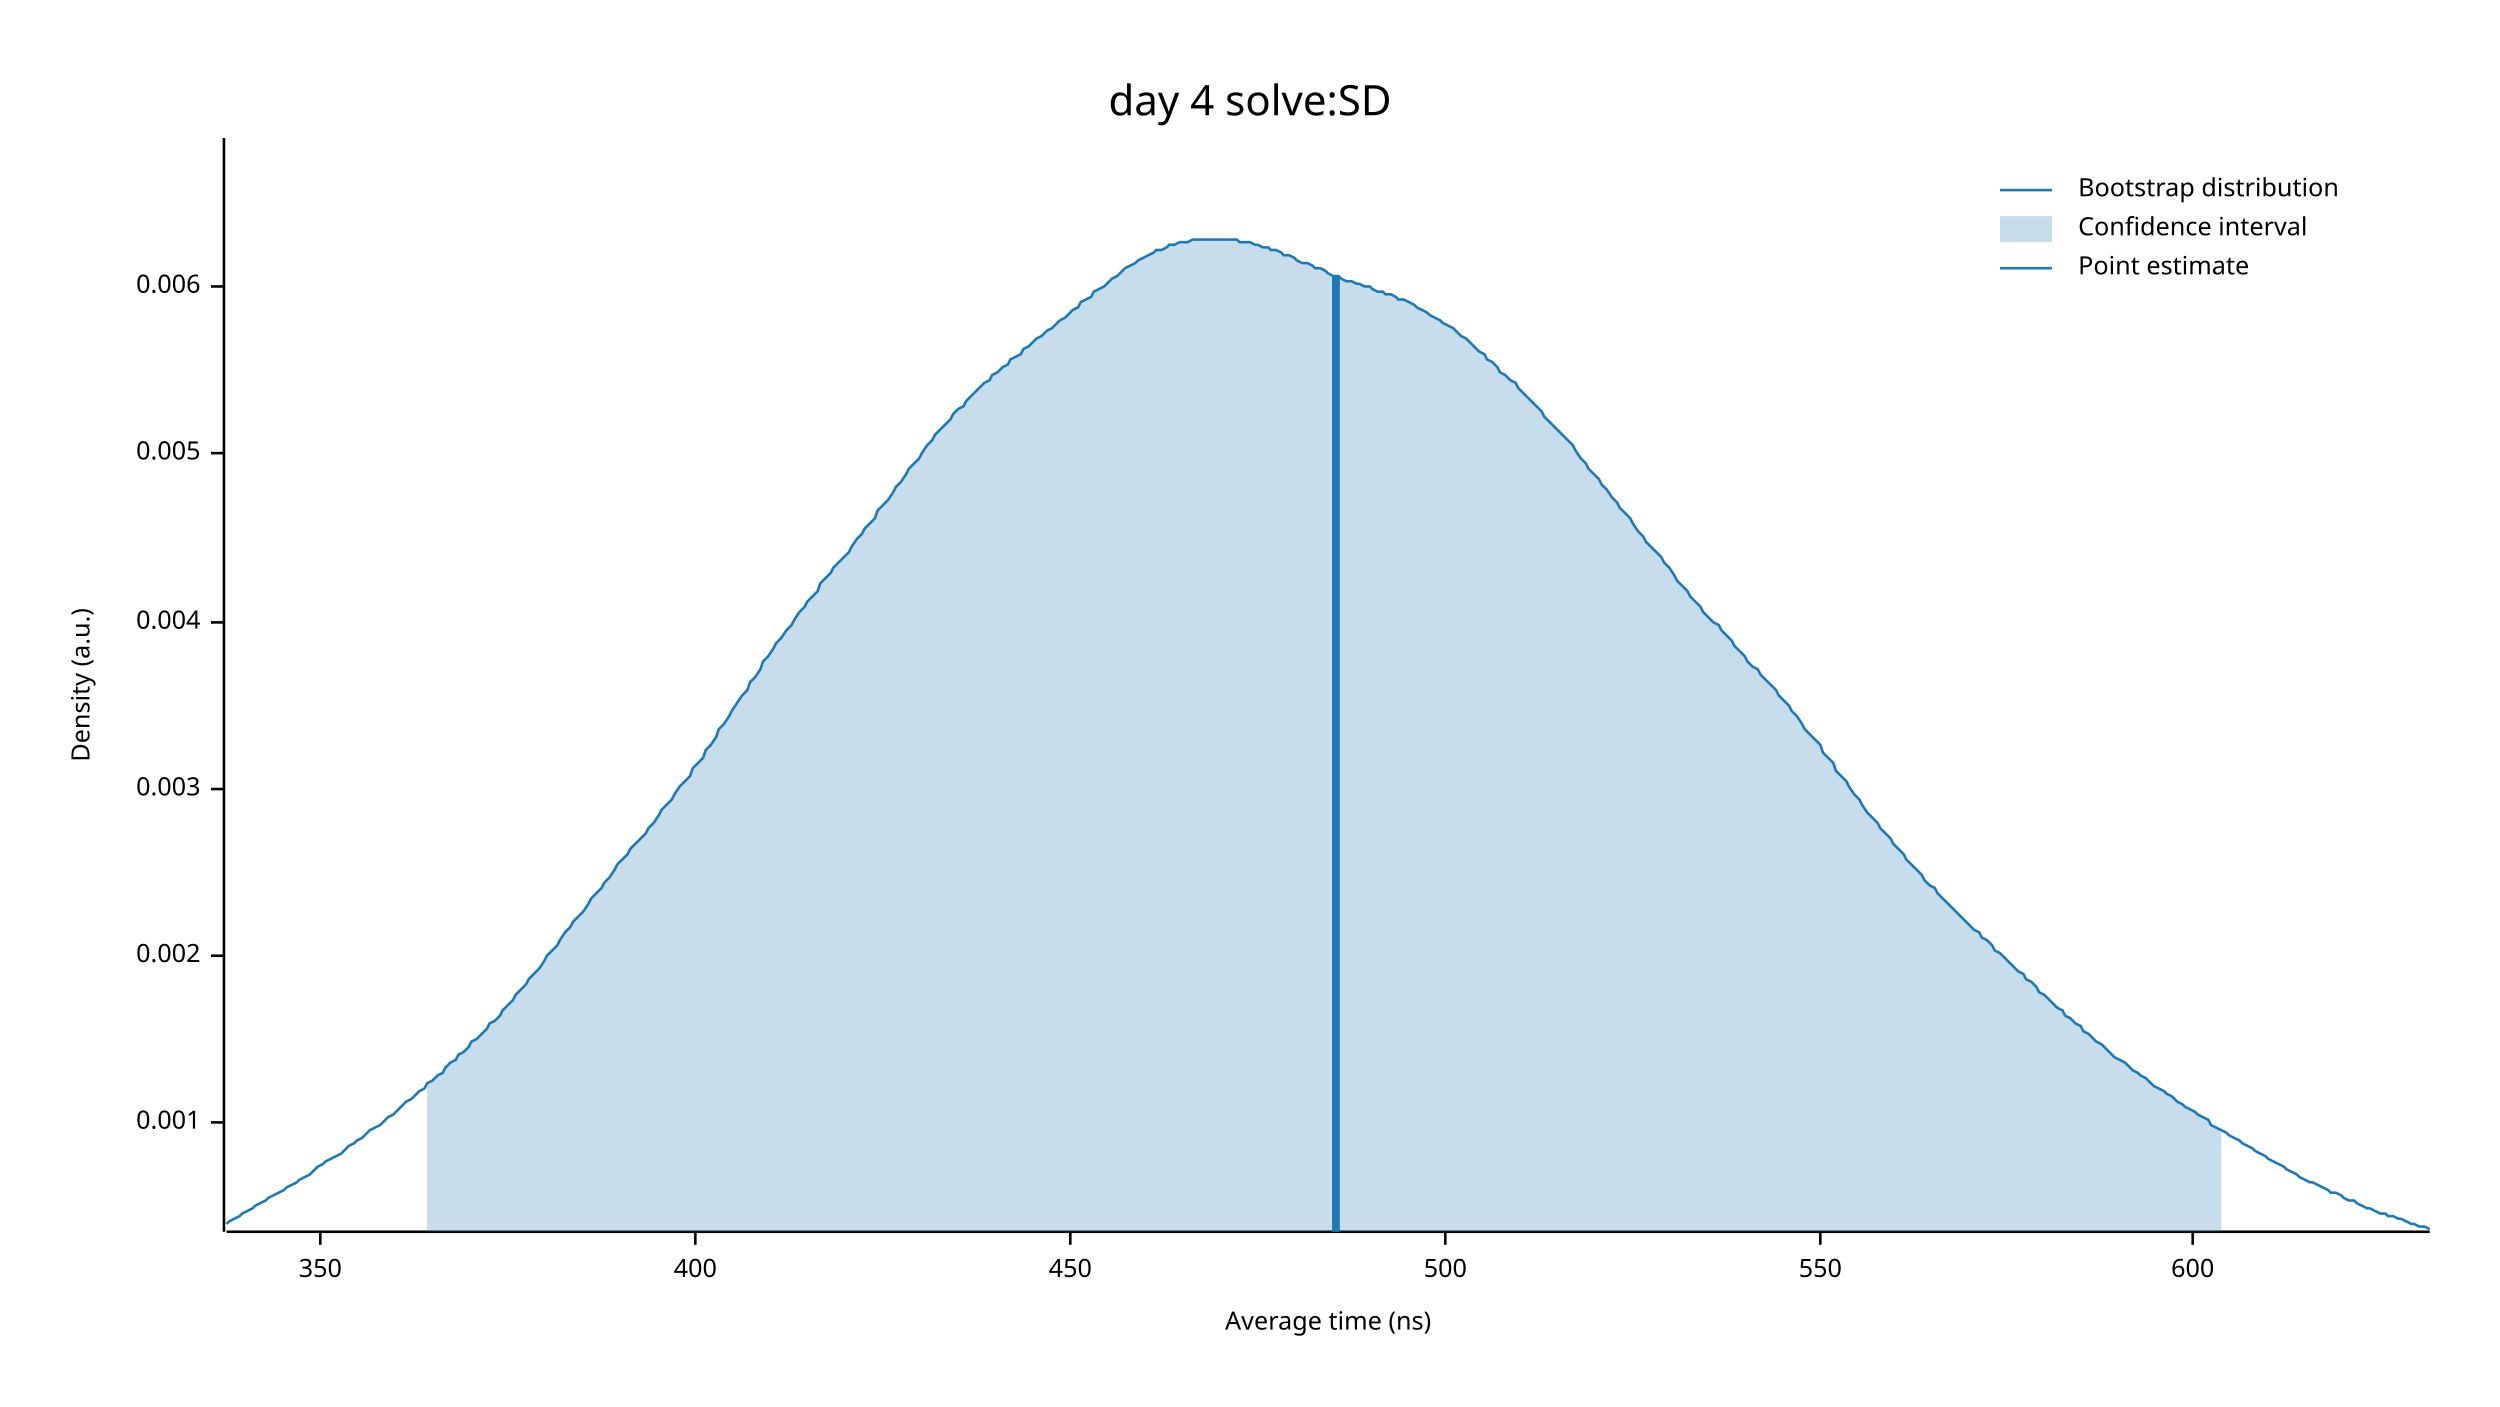
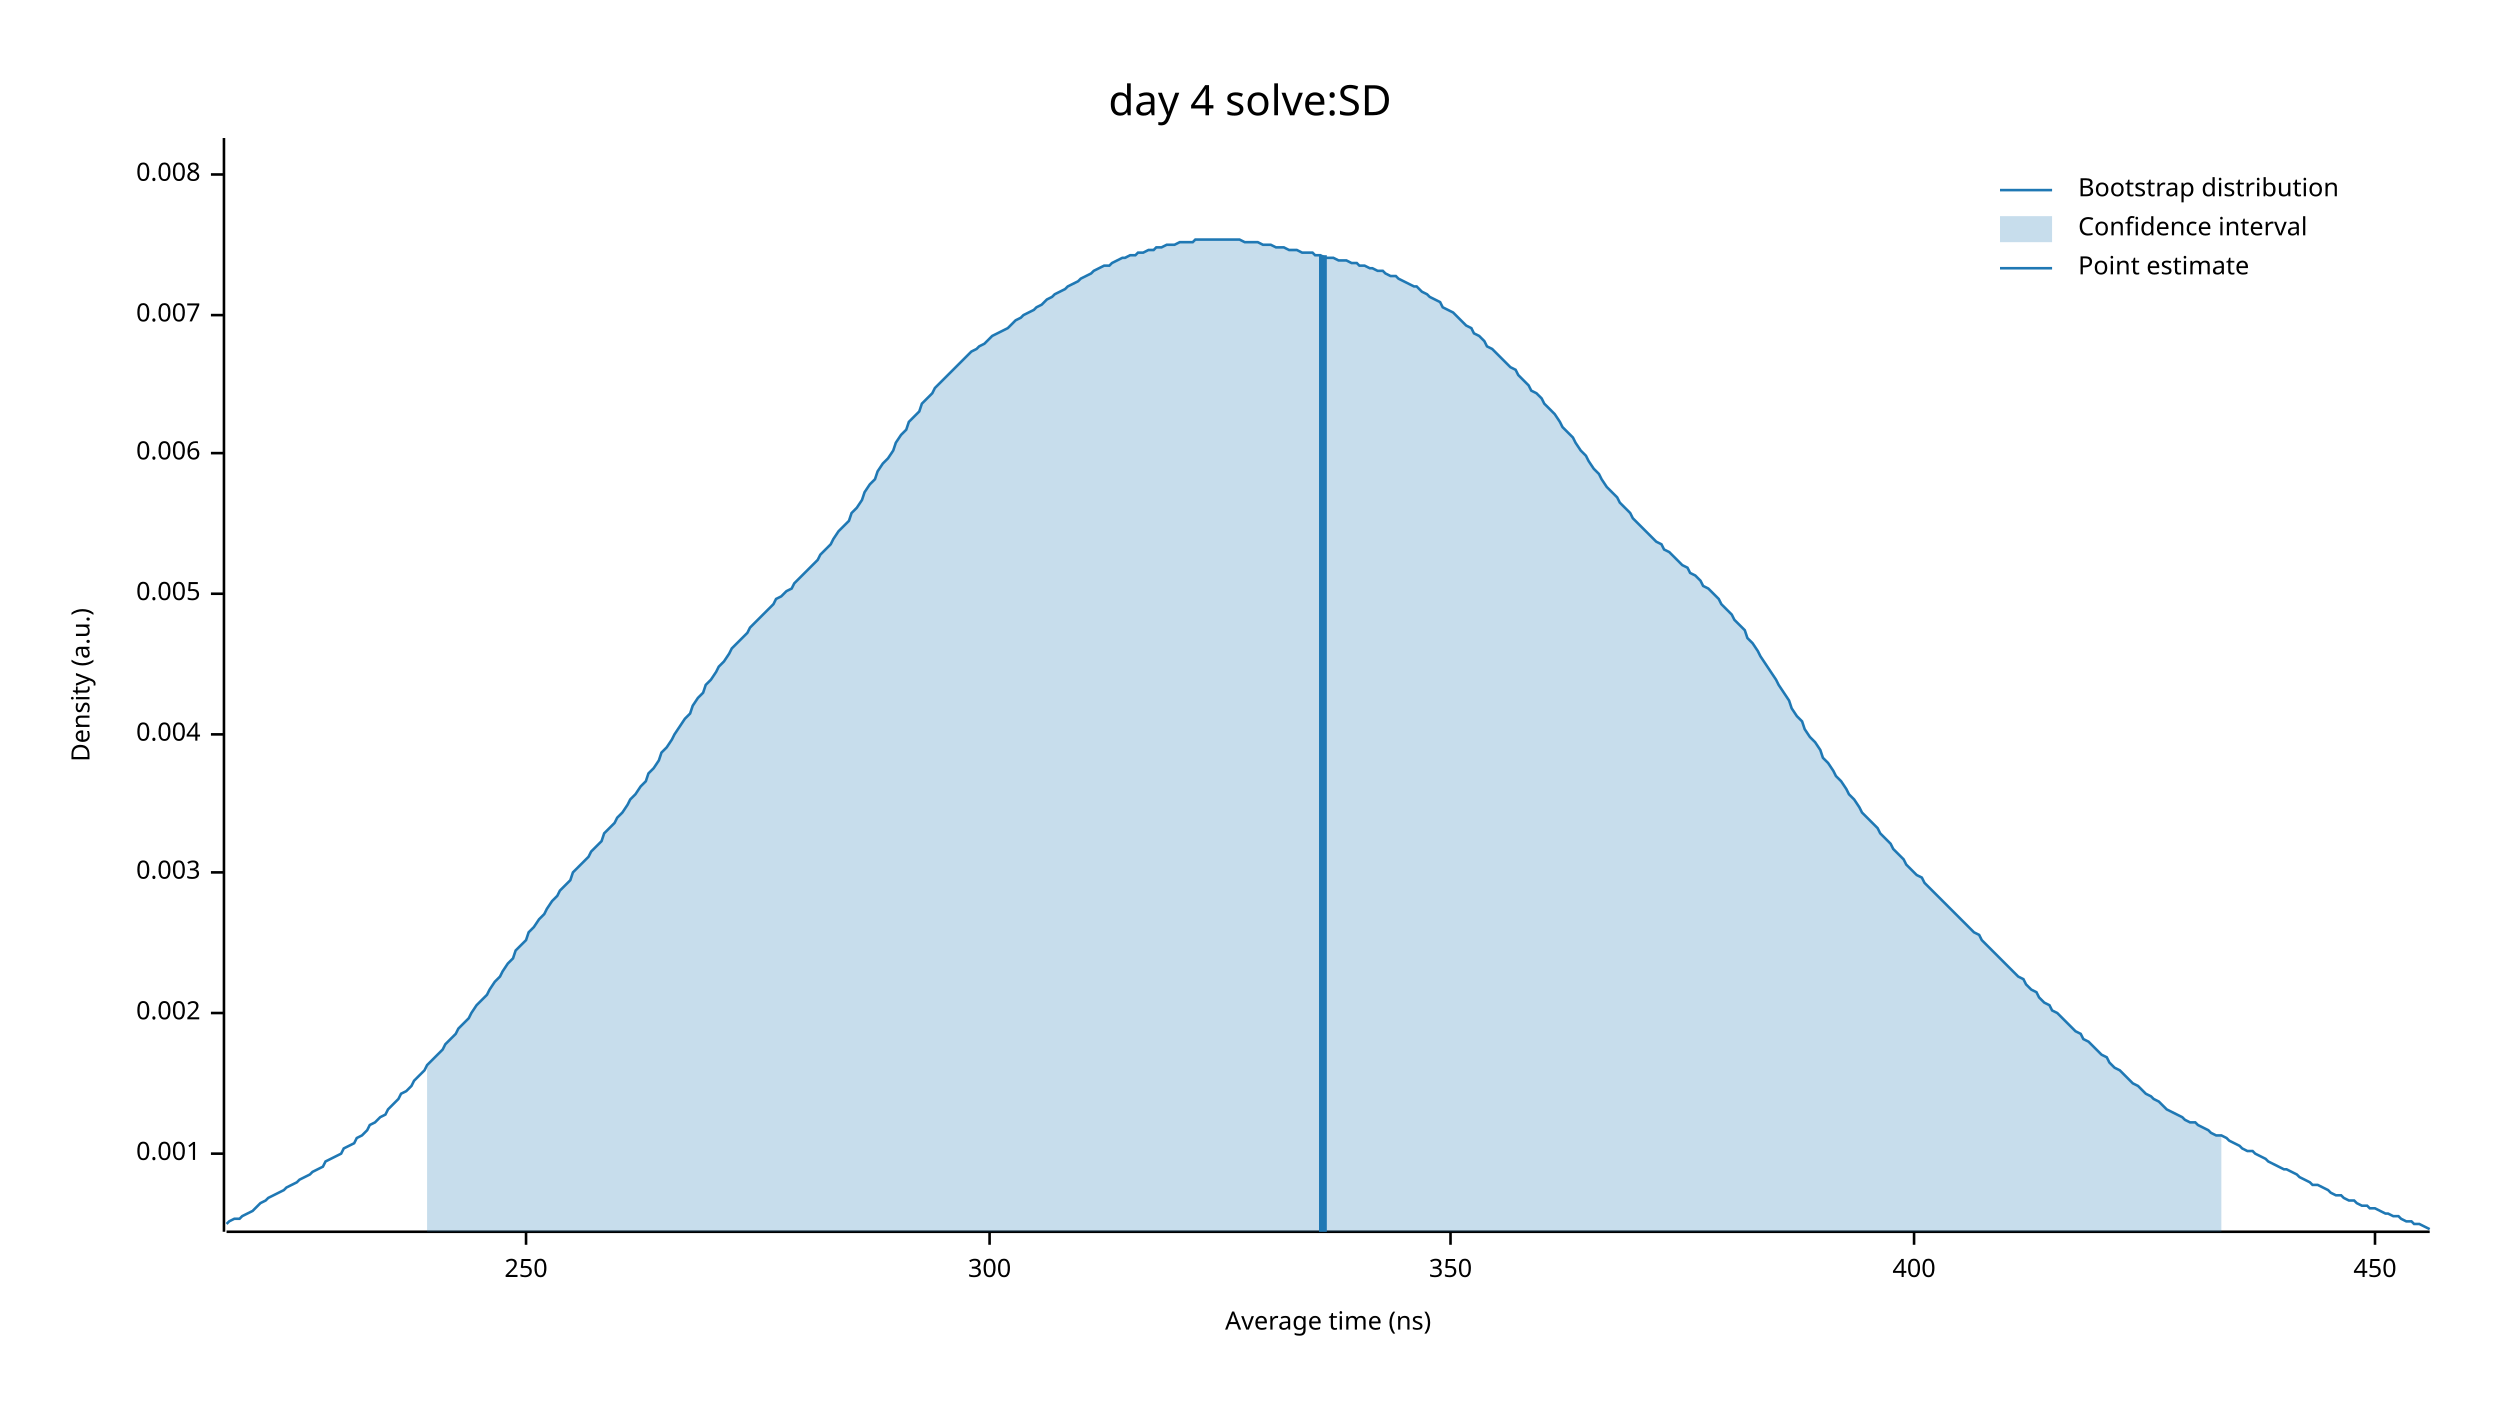
<svg xmlns="http://www.w3.org/2000/svg" width="960" height="540" viewBox="0 0 960 540">
  <text x="480" y="32" dy="0.76em" text-anchor="middle" font-family="sans-serif" font-size="16.129" opacity="1" fill="#000000">
day 4 solve:SD
</text>
  <text x="27" y="263" dy="0.76em" text-anchor="middle" font-family="sans-serif" font-size="9.677" opacity="1" fill="#000000" transform="rotate(270, 27, 263)">
Density (a.u.)
</text>
  <text x="510" y="513" dy="-0.5ex" text-anchor="middle" font-family="sans-serif" font-size="9.677" opacity="1" fill="#000000">
Average time (ns)
</text>
  <polyline fill="none" opacity="1" stroke="#000000" stroke-width="1" points="86,53 86,473 " />
-   <text x="77" y="431" dy="0.5ex" text-anchor="end" font-family="sans-serif" font-size="9.677" opacity="1" fill="#000000">
+   <text x="77" y="443" dy="0.5ex" text-anchor="end" font-family="sans-serif" font-size="9.677" opacity="1" fill="#000000">
0.001
</text>
-   <polyline fill="none" opacity="1" stroke="#000000" stroke-width="1" points="81,431 86,431 " />
-   <text x="77" y="367" dy="0.5ex" text-anchor="end" font-family="sans-serif" font-size="9.677" opacity="1" fill="#000000">
+   <polyline fill="none" opacity="1" stroke="#000000" stroke-width="1" points="81,443 86,443 " />
+   <text x="77" y="389" dy="0.5ex" text-anchor="end" font-family="sans-serif" font-size="9.677" opacity="1" fill="#000000">
0.002
</text>
-   <polyline fill="none" opacity="1" stroke="#000000" stroke-width="1" points="81,367 86,367 " />
-   <text x="77" y="303" dy="0.5ex" text-anchor="end" font-family="sans-serif" font-size="9.677" opacity="1" fill="#000000">
+   <polyline fill="none" opacity="1" stroke="#000000" stroke-width="1" points="81,389 86,389 " />
+   <text x="77" y="335" dy="0.5ex" text-anchor="end" font-family="sans-serif" font-size="9.677" opacity="1" fill="#000000">
0.003
</text>
-   <polyline fill="none" opacity="1" stroke="#000000" stroke-width="1" points="81,303 86,303 " />
-   <text x="77" y="239" dy="0.5ex" text-anchor="end" font-family="sans-serif" font-size="9.677" opacity="1" fill="#000000">
+   <polyline fill="none" opacity="1" stroke="#000000" stroke-width="1" points="81,335 86,335 " />
+   <text x="77" y="282" dy="0.5ex" text-anchor="end" font-family="sans-serif" font-size="9.677" opacity="1" fill="#000000">
0.004
</text>
-   <polyline fill="none" opacity="1" stroke="#000000" stroke-width="1" points="81,239 86,239 " />
-   <text x="77" y="174" dy="0.5ex" text-anchor="end" font-family="sans-serif" font-size="9.677" opacity="1" fill="#000000">
+   <polyline fill="none" opacity="1" stroke="#000000" stroke-width="1" points="81,282 86,282 " />
+   <text x="77" y="228" dy="0.5ex" text-anchor="end" font-family="sans-serif" font-size="9.677" opacity="1" fill="#000000">
0.005
</text>
-   <polyline fill="none" opacity="1" stroke="#000000" stroke-width="1" points="81,174 86,174 " />
-   <text x="77" y="110" dy="0.5ex" text-anchor="end" font-family="sans-serif" font-size="9.677" opacity="1" fill="#000000">
+   <polyline fill="none" opacity="1" stroke="#000000" stroke-width="1" points="81,228 86,228 " />
+   <text x="77" y="174" dy="0.5ex" text-anchor="end" font-family="sans-serif" font-size="9.677" opacity="1" fill="#000000">
0.006
</text>
-   <polyline fill="none" opacity="1" stroke="#000000" stroke-width="1" points="81,110 86,110 " />
+   <polyline fill="none" opacity="1" stroke="#000000" stroke-width="1" points="81,174 86,174 " />
+   <text x="77" y="121" dy="0.5ex" text-anchor="end" font-family="sans-serif" font-size="9.677" opacity="1" fill="#000000">
+ 0.007
+ </text>
+   <polyline fill="none" opacity="1" stroke="#000000" stroke-width="1" points="81,121 86,121 " />
+   <text x="77" y="67" dy="0.5ex" text-anchor="end" font-family="sans-serif" font-size="9.677" opacity="1" fill="#000000">
+ 0.008
+ </text>
+   <polyline fill="none" opacity="1" stroke="#000000" stroke-width="1" points="81,67 86,67 " />
  <polyline fill="none" opacity="1" stroke="#000000" stroke-width="1" points="87,473 933,473 " />
-   <text x="123" y="483" dy="0.76em" text-anchor="middle" font-family="sans-serif" font-size="9.677" opacity="1" fill="#000000">
+   <text x="202" y="483" dy="0.76em" text-anchor="middle" font-family="sans-serif" font-size="9.677" opacity="1" fill="#000000">
+ 250
+ </text>
+   <polyline fill="none" opacity="1" stroke="#000000" stroke-width="1" points="202,473 202,478 " />
+   <text x="380" y="483" dy="0.76em" text-anchor="middle" font-family="sans-serif" font-size="9.677" opacity="1" fill="#000000">
+ 300
+ </text>
+   <polyline fill="none" opacity="1" stroke="#000000" stroke-width="1" points="380,473 380,478 " />
+   <text x="557" y="483" dy="0.76em" text-anchor="middle" font-family="sans-serif" font-size="9.677" opacity="1" fill="#000000">
350
</text>
-   <polyline fill="none" opacity="1" stroke="#000000" stroke-width="1" points="123,473 123,478 " />
-   <text x="267" y="483" dy="0.76em" text-anchor="middle" font-family="sans-serif" font-size="9.677" opacity="1" fill="#000000">
+   <polyline fill="none" opacity="1" stroke="#000000" stroke-width="1" points="557,473 557,478 " />
+   <text x="735" y="483" dy="0.76em" text-anchor="middle" font-family="sans-serif" font-size="9.677" opacity="1" fill="#000000">
400
</text>
-   <polyline fill="none" opacity="1" stroke="#000000" stroke-width="1" points="267,473 267,478 " />
-   <text x="411" y="483" dy="0.76em" text-anchor="middle" font-family="sans-serif" font-size="9.677" opacity="1" fill="#000000">
+   <polyline fill="none" opacity="1" stroke="#000000" stroke-width="1" points="735,473 735,478 " />
+   <text x="912" y="483" dy="0.76em" text-anchor="middle" font-family="sans-serif" font-size="9.677" opacity="1" fill="#000000">
450
</text>
-   <polyline fill="none" opacity="1" stroke="#000000" stroke-width="1" points="411,473 411,478 " />
-   <text x="555" y="483" dy="0.76em" text-anchor="middle" font-family="sans-serif" font-size="9.677" opacity="1" fill="#000000">
- 500
- </text>
-   <polyline fill="none" opacity="1" stroke="#000000" stroke-width="1" points="555,473 555,478 " />
-   <text x="699" y="483" dy="0.76em" text-anchor="middle" font-family="sans-serif" font-size="9.677" opacity="1" fill="#000000">
- 550
- </text>
-   <polyline fill="none" opacity="1" stroke="#000000" stroke-width="1" points="699,473 699,478 " />
-   <text x="842" y="483" dy="0.76em" text-anchor="middle" font-family="sans-serif" font-size="9.677" opacity="1" fill="#000000">
- 600
- </text>
-   <polyline fill="none" opacity="1" stroke="#000000" stroke-width="1" points="842,473 842,478 " />
-   <polyline fill="none" opacity="1" stroke="#1F78B4" stroke-width="1" points="87,470 88,469 90,468 92,467 93,466 95,465 97,464 98,463 100,462 102,461 103,460 105,459 107,458 109,457 110,456 112,455 114,454 115,453 117,452 119,451 120,450 122,448 124,447 125,446 127,445 129,444 131,443 132,442 134,440 136,439 137,438 139,437 141,435 142,434 144,433 146,432 148,430 149,429 151,428 153,426 154,425 156,423 158,422 159,421 161,419 163,418 164,416 166,415 168,413 170,412 171,410 173,408 175,407 176,405 178,404 180,402 181,400 183,399 185,397 187,395 188,393 190,392 192,390 193,388 195,386 197,384 198,382 200,380 202,378 203,376 205,374 207,372 209,369 210,367 212,365 214,363 215,361 217,358 219,356 220,354 222,352 224,350 226,347 227,345 229,343 231,341 232,339 234,337 236,334 237,332 239,330 241,328 242,326 244,324 246,322 248,320 249,318 251,316 253,313 254,311 256,309 258,307 259,305 261,302 263,300 265,298 266,295 268,293 270,291 271,288 273,286 275,283 276,280 278,278 280,275 281,273 283,270 285,267 287,265 288,262 290,260 292,257 293,254 295,252 297,249 298,247 300,245 302,242 304,240 305,238 307,235 309,233 310,231 312,229 314,227 315,224 317,222 319,220 320,218 322,216 324,214 326,212 327,210 329,207 331,205 332,203 334,201 336,199 337,196 339,194 341,192 343,189 344,187 346,185 348,182 349,180 351,178 353,176 354,174 356,171 358,169 359,167 361,165 363,163 365,161 366,159 368,157 370,156 371,154 373,152 375,150 376,149 378,147 380,146 381,144 383,143 385,141 387,140 388,138 390,137 392,136 393,134 395,133 397,131 398,130 400,129 402,127 404,126 405,125 407,123 409,122 410,121 412,119 414,118 415,116 417,115 419,114 420,112 422,111 424,110 426,108 427,107 429,106 431,104 432,103 434,102 436,101 437,100 439,99 441,98 443,97 444,96 446,96 448,95 449,94 451,94 453,93 454,93 456,93 458,92 459,92 461,92 463,92 465,92 466,92 468,92 470,92 471,92 473,92 475,92 476,93 478,93 480,93 482,94 483,94 485,95 487,95 488,96 490,96 492,97 493,98 495,98 497,99 498,100 500,101 502,101 504,102 505,103 507,103 509,104 510,105 512,106 514,106 515,107 517,108 519,108 521,109 522,109 524,110 526,110 527,111 529,112 531,112 532,113 534,113 536,114 537,115 539,115 541,116 543,117 544,118 546,119 548,120 549,121 551,122 553,123 554,124 556,125 558,126 560,128 561,129 563,130 565,132 566,133 568,135 570,136 571,138 573,139 575,141 576,143 578,144 580,146 582,147 583,149 585,151 587,153 588,154 590,156 592,158 593,160 595,162 597,164 599,166 600,167 602,169 604,171 605,173 607,176 609,178 610,180 612,182 614,184 615,186 617,188 619,191 621,193 622,195 624,197 626,199 627,201 629,204 631,206 632,208 634,210 636,212 638,214 639,216 641,218 643,221 644,223 646,225 648,227 649,229 651,231 653,233 654,235 656,237 658,239 660,240 661,242 663,244 665,246 666,248 668,250 670,252 671,254 673,256 675,257 676,259 678,261 680,263 682,265 683,267 685,269 687,271 688,273 690,275 692,278 693,280 695,282 697,284 699,286 700,289 702,291 704,293 705,296 707,298 709,300 710,302 712,305 714,307 715,309 717,312 719,314 721,316 722,318 724,320 726,322 727,324 729,326 731,328 732,330 734,332 736,334 738,336 739,338 741,340 743,341 744,343 746,345 748,347 749,348 751,350 753,352 754,353 756,355 758,357 760,358 761,360 763,361 765,363 766,365 768,366 770,368 771,369 773,371 775,373 777,374 778,376 780,377 782,379 783,381 785,382 787,384 788,385 790,387 792,388 793,390 795,391 797,393 799,394 800,396 802,397 804,399 805,400 807,401 809,403 810,404 812,406 814,407 816,408 817,409 819,411 821,412 822,413 824,414 826,416 827,417 829,418 831,419 832,420 834,421 836,423 838,424 839,425 841,426 843,427 844,428 846,429 848,430 849,432 851,433 853,434 855,435 856,436 858,437 860,438 861,439 863,440 865,441 866,442 868,443 870,444 871,445 873,446 875,447 877,448 878,449 880,450 882,451 883,452 885,453 887,454 888,454 890,455 892,456 894,457 895,458 897,458 899,459 900,460 902,461 904,461 905,462 907,463 909,464 910,464 912,465 914,466 916,466 917,467 919,467 921,468 922,468 924,469 926,470 927,470 929,471 931,471 933,472 " />
-   <polygon opacity="0.25" fill="#1F78B4" points="164,416 166,415 168,413 170,412 171,410 173,408 175,407 176,405 178,404 180,402 181,400 183,399 185,397 187,395 188,393 190,392 192,390 193,388 195,386 197,384 198,382 200,380 202,378 203,376 205,374 207,372 209,369 210,367 212,365 214,363 215,361 217,358 219,356 220,354 222,352 224,350 226,347 227,345 229,343 231,341 232,339 234,337 236,334 237,332 239,330 241,328 242,326 244,324 246,322 248,320 249,318 251,316 253,313 254,311 256,309 258,307 259,305 261,302 263,300 265,298 266,295 268,293 270,291 271,288 273,286 275,283 276,280 278,278 280,275 281,273 283,270 285,267 287,265 288,262 290,260 292,257 293,254 295,252 297,249 298,247 300,245 302,242 304,240 305,238 307,235 309,233 310,231 312,229 314,227 315,224 317,222 319,220 320,218 322,216 324,214 326,212 327,210 329,207 331,205 332,203 334,201 336,199 337,196 339,194 341,192 343,189 344,187 346,185 348,182 349,180 351,178 353,176 354,174 356,171 358,169 359,167 361,165 363,163 365,161 366,159 368,157 370,156 371,154 373,152 375,150 376,149 378,147 380,146 381,144 383,143 385,141 387,140 388,138 390,137 392,136 393,134 395,133 397,131 398,130 400,129 402,127 404,126 405,125 407,123 409,122 410,121 412,119 414,118 415,116 417,115 419,114 420,112 422,111 424,110 426,108 427,107 429,106 431,104 432,103 434,102 436,101 437,100 439,99 441,98 443,97 444,96 446,96 448,95 449,94 451,94 453,93 454,93 456,93 458,92 459,92 461,92 463,92 465,92 466,92 468,92 470,92 471,92 473,92 475,92 476,93 478,93 480,93 482,94 483,94 485,95 487,95 488,96 490,96 492,97 493,98 495,98 497,99 498,100 500,101 502,101 504,102 505,103 507,103 509,104 510,105 512,106 514,106 515,107 517,108 519,108 521,109 522,109 524,110 526,110 527,111 529,112 531,112 532,113 534,113 536,114 537,115 539,115 541,116 543,117 544,118 546,119 548,120 549,121 551,122 553,123 554,124 556,125 558,126 560,128 561,129 563,130 565,132 566,133 568,135 570,136 571,138 573,139 575,141 576,143 578,144 580,146 582,147 583,149 585,151 587,153 588,154 590,156 592,158 593,160 595,162 597,164 599,166 600,167 602,169 604,171 605,173 607,176 609,178 610,180 612,182 614,184 615,186 617,188 619,191 621,193 622,195 624,197 626,199 627,201 629,204 631,206 632,208 634,210 636,212 638,214 639,216 641,218 643,221 644,223 646,225 648,227 649,229 651,231 653,233 654,235 656,237 658,239 660,240 661,242 663,244 665,246 666,248 668,250 670,252 671,254 673,256 675,257 676,259 678,261 680,263 682,265 683,267 685,269 687,271 688,273 690,275 692,278 693,280 695,282 697,284 699,286 700,289 702,291 704,293 705,296 707,298 709,300 710,302 712,305 714,307 715,309 717,312 719,314 721,316 722,318 724,320 726,322 727,324 729,326 731,328 732,330 734,332 736,334 738,336 739,338 741,340 743,341 744,343 746,345 748,347 749,348 751,350 753,352 754,353 756,355 758,357 760,358 761,360 763,361 765,363 766,365 768,366 770,368 771,369 773,371 775,373 777,374 778,376 780,377 782,379 783,381 785,382 787,384 788,385 790,387 792,388 793,390 795,391 797,393 799,394 800,396 802,397 804,399 805,400 807,401 809,403 810,404 812,406 814,407 816,408 817,409 819,411 821,412 822,413 824,414 826,416 827,417 829,418 831,419 832,420 834,421 836,423 838,424 839,425 841,426 843,427 844,428 846,429 848,430 849,432 851,433 853,434 853,473 164,473 " />
-   <polyline fill="none" opacity="1" stroke="#1F78B4" stroke-width="3" points="513,473 513,106 " />
+   <polyline fill="none" opacity="1" stroke="#000000" stroke-width="1" points="912,473 912,478 " />
+   <polyline fill="none" opacity="1" stroke="#1F78B4" stroke-width="1" points="87,470 88,469 90,468 92,468 93,467 95,466 97,465 98,464 100,462 102,461 103,460 105,459 107,458 109,457 110,456 112,455 114,454 115,453 117,452 119,451 120,450 122,449 124,448 125,446 127,445 129,444 131,443 132,441 134,440 136,439 137,437 139,436 141,434 142,432 144,431 146,429 148,428 149,426 151,424 153,422 154,420 156,419 158,417 159,415 161,413 163,411 164,409 166,407 168,405 170,403 171,401 173,399 175,397 176,395 178,393 180,391 181,389 183,386 185,384 187,382 188,380 190,377 192,375 193,373 195,370 197,368 198,365 200,363 202,361 203,358 205,356 207,353 209,351 210,349 212,346 214,344 215,342 217,340 219,338 220,335 222,333 224,331 226,329 227,327 229,325 231,323 232,320 234,318 236,316 237,314 239,312 241,309 242,307 244,305 246,302 248,300 249,297 251,295 253,292 254,289 256,287 258,284 259,282 261,279 263,276 265,274 266,271 268,268 270,266 271,263 273,261 275,258 276,256 278,254 280,251 281,249 283,247 285,245 287,243 288,241 290,239 292,237 293,236 295,234 297,232 298,230 300,229 302,227 304,226 305,224 307,222 309,220 310,219 312,217 314,215 315,213 317,211 319,209 320,207 322,204 324,202 326,200 327,197 329,195 331,192 332,189 334,186 336,184 337,181 339,178 341,176 343,173 344,170 346,167 348,165 349,162 351,160 353,158 354,155 356,153 358,151 359,149 361,147 363,145 365,143 366,142 368,140 370,138 371,137 373,135 375,134 376,133 378,132 380,130 381,129 383,128 385,127 387,126 388,125 390,123 392,122 393,121 395,120 397,119 398,118 400,117 402,115 404,114 405,113 407,112 409,111 410,110 412,109 414,108 415,107 417,106 419,105 420,104 422,103 424,102 426,102 427,101 429,100 431,99 432,99 434,98 436,98 437,97 439,97 441,96 443,96 444,95 446,95 448,94 449,94 451,94 453,93 454,93 456,93 458,93 459,92 461,92 463,92 465,92 466,92 468,92 470,92 471,92 473,92 475,92 476,92 478,93 480,93 482,93 483,93 485,94 487,94 488,94 490,95 492,95 493,95 495,96 497,96 498,96 500,97 502,97 504,97 505,98 507,98 509,99 510,99 512,99 514,100 515,100 517,100 519,101 521,101 522,102 524,102 526,103 527,103 529,104 531,104 532,105 534,106 536,106 537,107 539,108 541,109 543,110 544,110 546,112 548,113 549,114 551,115 553,116 554,118 556,119 558,120 560,122 561,123 563,125 565,126 566,128 568,129 570,131 571,133 573,134 575,136 576,137 578,139 580,141 582,142 583,144 585,146 587,148 588,150 590,151 592,153 593,155 595,157 597,159 599,162 600,164 602,166 604,168 605,170 607,173 609,175 610,177 612,180 614,182 615,184 617,187 619,189 621,191 622,193 624,195 626,197 627,199 629,201 631,203 632,204 634,206 636,208 638,209 639,211 641,212 643,214 644,215 646,217 648,218 649,220 651,221 653,223 654,225 656,226 658,228 660,230 661,232 663,234 665,236 666,238 668,240 670,242 671,245 673,247 675,250 676,252 678,255 680,258 682,261 683,263 685,266 687,269 688,272 690,275 692,277 693,280 695,283 697,285 699,288 700,291 702,293 704,296 705,298 707,300 709,303 710,305 712,307 714,310 715,312 717,314 719,316 721,318 722,320 724,322 726,324 727,326 729,328 731,330 732,332 734,334 736,336 738,337 739,339 741,341 743,343 744,344 746,346 748,348 749,349 751,351 753,353 754,354 756,356 758,358 760,359 761,361 763,363 765,365 766,366 768,368 770,370 771,371 773,373 775,375 777,376 778,378 780,380 782,381 783,383 785,385 787,386 788,388 790,389 792,391 793,392 795,394 797,396 799,397 800,399 802,400 804,402 805,403 807,405 809,406 810,408 812,410 814,411 816,413 817,414 819,416 821,417 822,418 824,420 826,421 827,422 829,423 831,425 832,426 834,427 836,428 838,429 839,430 841,431 843,431 844,432 846,433 848,434 849,435 851,436 853,436 855,437 856,438 858,439 860,440 861,441 863,442 865,442 866,443 868,444 870,445 871,446 873,447 875,448 877,449 878,449 880,450 882,451 883,452 885,453 887,454 888,455 890,455 892,456 894,457 895,458 897,459 899,459 900,460 902,461 904,461 905,462 907,463 909,463 910,464 912,464 914,465 916,466 917,466 919,467 921,467 922,468 924,469 926,469 927,470 929,470 931,471 933,472 " />
+   <polygon opacity="0.25" fill="#1F78B4" points="164,409 166,407 168,405 170,403 171,401 173,399 175,397 176,395 178,393 180,391 181,389 183,386 185,384 187,382 188,380 190,377 192,375 193,373 195,370 197,368 198,365 200,363 202,361 203,358 205,356 207,353 209,351 210,349 212,346 214,344 215,342 217,340 219,338 220,335 222,333 224,331 226,329 227,327 229,325 231,323 232,320 234,318 236,316 237,314 239,312 241,309 242,307 244,305 246,302 248,300 249,297 251,295 253,292 254,289 256,287 258,284 259,282 261,279 263,276 265,274 266,271 268,268 270,266 271,263 273,261 275,258 276,256 278,254 280,251 281,249 283,247 285,245 287,243 288,241 290,239 292,237 293,236 295,234 297,232 298,230 300,229 302,227 304,226 305,224 307,222 309,220 310,219 312,217 314,215 315,213 317,211 319,209 320,207 322,204 324,202 326,200 327,197 329,195 331,192 332,189 334,186 336,184 337,181 339,178 341,176 343,173 344,170 346,167 348,165 349,162 351,160 353,158 354,155 356,153 358,151 359,149 361,147 363,145 365,143 366,142 368,140 370,138 371,137 373,135 375,134 376,133 378,132 380,130 381,129 383,128 385,127 387,126 388,125 390,123 392,122 393,121 395,120 397,119 398,118 400,117 402,115 404,114 405,113 407,112 409,111 410,110 412,109 414,108 415,107 417,106 419,105 420,104 422,103 424,102 426,102 427,101 429,100 431,99 432,99 434,98 436,98 437,97 439,97 441,96 443,96 444,95 446,95 448,94 449,94 451,94 453,93 454,93 456,93 458,93 459,92 461,92 463,92 465,92 466,92 468,92 470,92 471,92 473,92 475,92 476,92 478,93 480,93 482,93 483,93 485,94 487,94 488,94 490,95 492,95 493,95 495,96 497,96 498,96 500,97 502,97 504,97 505,98 507,98 509,99 510,99 512,99 514,100 515,100 517,100 519,101 521,101 522,102 524,102 526,103 527,103 529,104 531,104 532,105 534,106 536,106 537,107 539,108 541,109 543,110 544,110 546,112 548,113 549,114 551,115 553,116 554,118 556,119 558,120 560,122 561,123 563,125 565,126 566,128 568,129 570,131 571,133 573,134 575,136 576,137 578,139 580,141 582,142 583,144 585,146 587,148 588,150 590,151 592,153 593,155 595,157 597,159 599,162 600,164 602,166 604,168 605,170 607,173 609,175 610,177 612,180 614,182 615,184 617,187 619,189 621,191 622,193 624,195 626,197 627,199 629,201 631,203 632,204 634,206 636,208 638,209 639,211 641,212 643,214 644,215 646,217 648,218 649,220 651,221 653,223 654,225 656,226 658,228 660,230 661,232 663,234 665,236 666,238 668,240 670,242 671,245 673,247 675,250 676,252 678,255 680,258 682,261 683,263 685,266 687,269 688,272 690,275 692,277 693,280 695,283 697,285 699,288 700,291 702,293 704,296 705,298 707,300 709,303 710,305 712,307 714,310 715,312 717,314 719,316 721,318 722,320 724,322 726,324 727,326 729,328 731,330 732,332 734,334 736,336 738,337 739,339 741,341 743,343 744,344 746,346 748,348 749,349 751,351 753,353 754,354 756,356 758,358 760,359 761,361 763,363 765,365 766,366 768,368 770,370 771,371 773,373 775,375 777,376 778,378 780,380 782,381 783,383 785,385 787,386 788,388 790,389 792,391 793,392 795,394 797,396 799,397 800,399 802,400 804,402 805,403 807,405 809,406 810,408 812,410 814,411 816,413 817,414 819,416 821,417 822,418 824,420 826,421 827,422 829,423 831,425 832,426 834,427 836,428 838,429 839,430 841,431 843,431 844,432 846,433 848,434 849,435 851,436 853,436 853,473 164,473 " />
+   <polyline fill="none" opacity="1" stroke="#1F78B4" stroke-width="3" points="508,473 508,98 " />
  <text x="798" y="68" dy="0.76em" text-anchor="start" font-family="sans-serif" font-size="9.677" opacity="1" fill="#000000">
Bootstrap distribution
</text>
  <text x="798" y="83" dy="0.76em" text-anchor="start" font-family="sans-serif" font-size="9.677" opacity="1" fill="#000000">
Confidence interval
</text>
  <text x="798" y="98" dy="0.76em" text-anchor="start" font-family="sans-serif" font-size="9.677" opacity="1" fill="#000000">
Point estimate
</text>
  <polyline fill="none" opacity="1" stroke="#1F78B4" stroke-width="1" points="768,73 788,73 " />
  <rect x="768" y="83" width="20" height="10" opacity="0.25" fill="#1F78B4" stroke="none" />
  <polyline fill="none" opacity="1" stroke="#1F78B4" stroke-width="1" points="768,103 788,103 " />
</svg>
